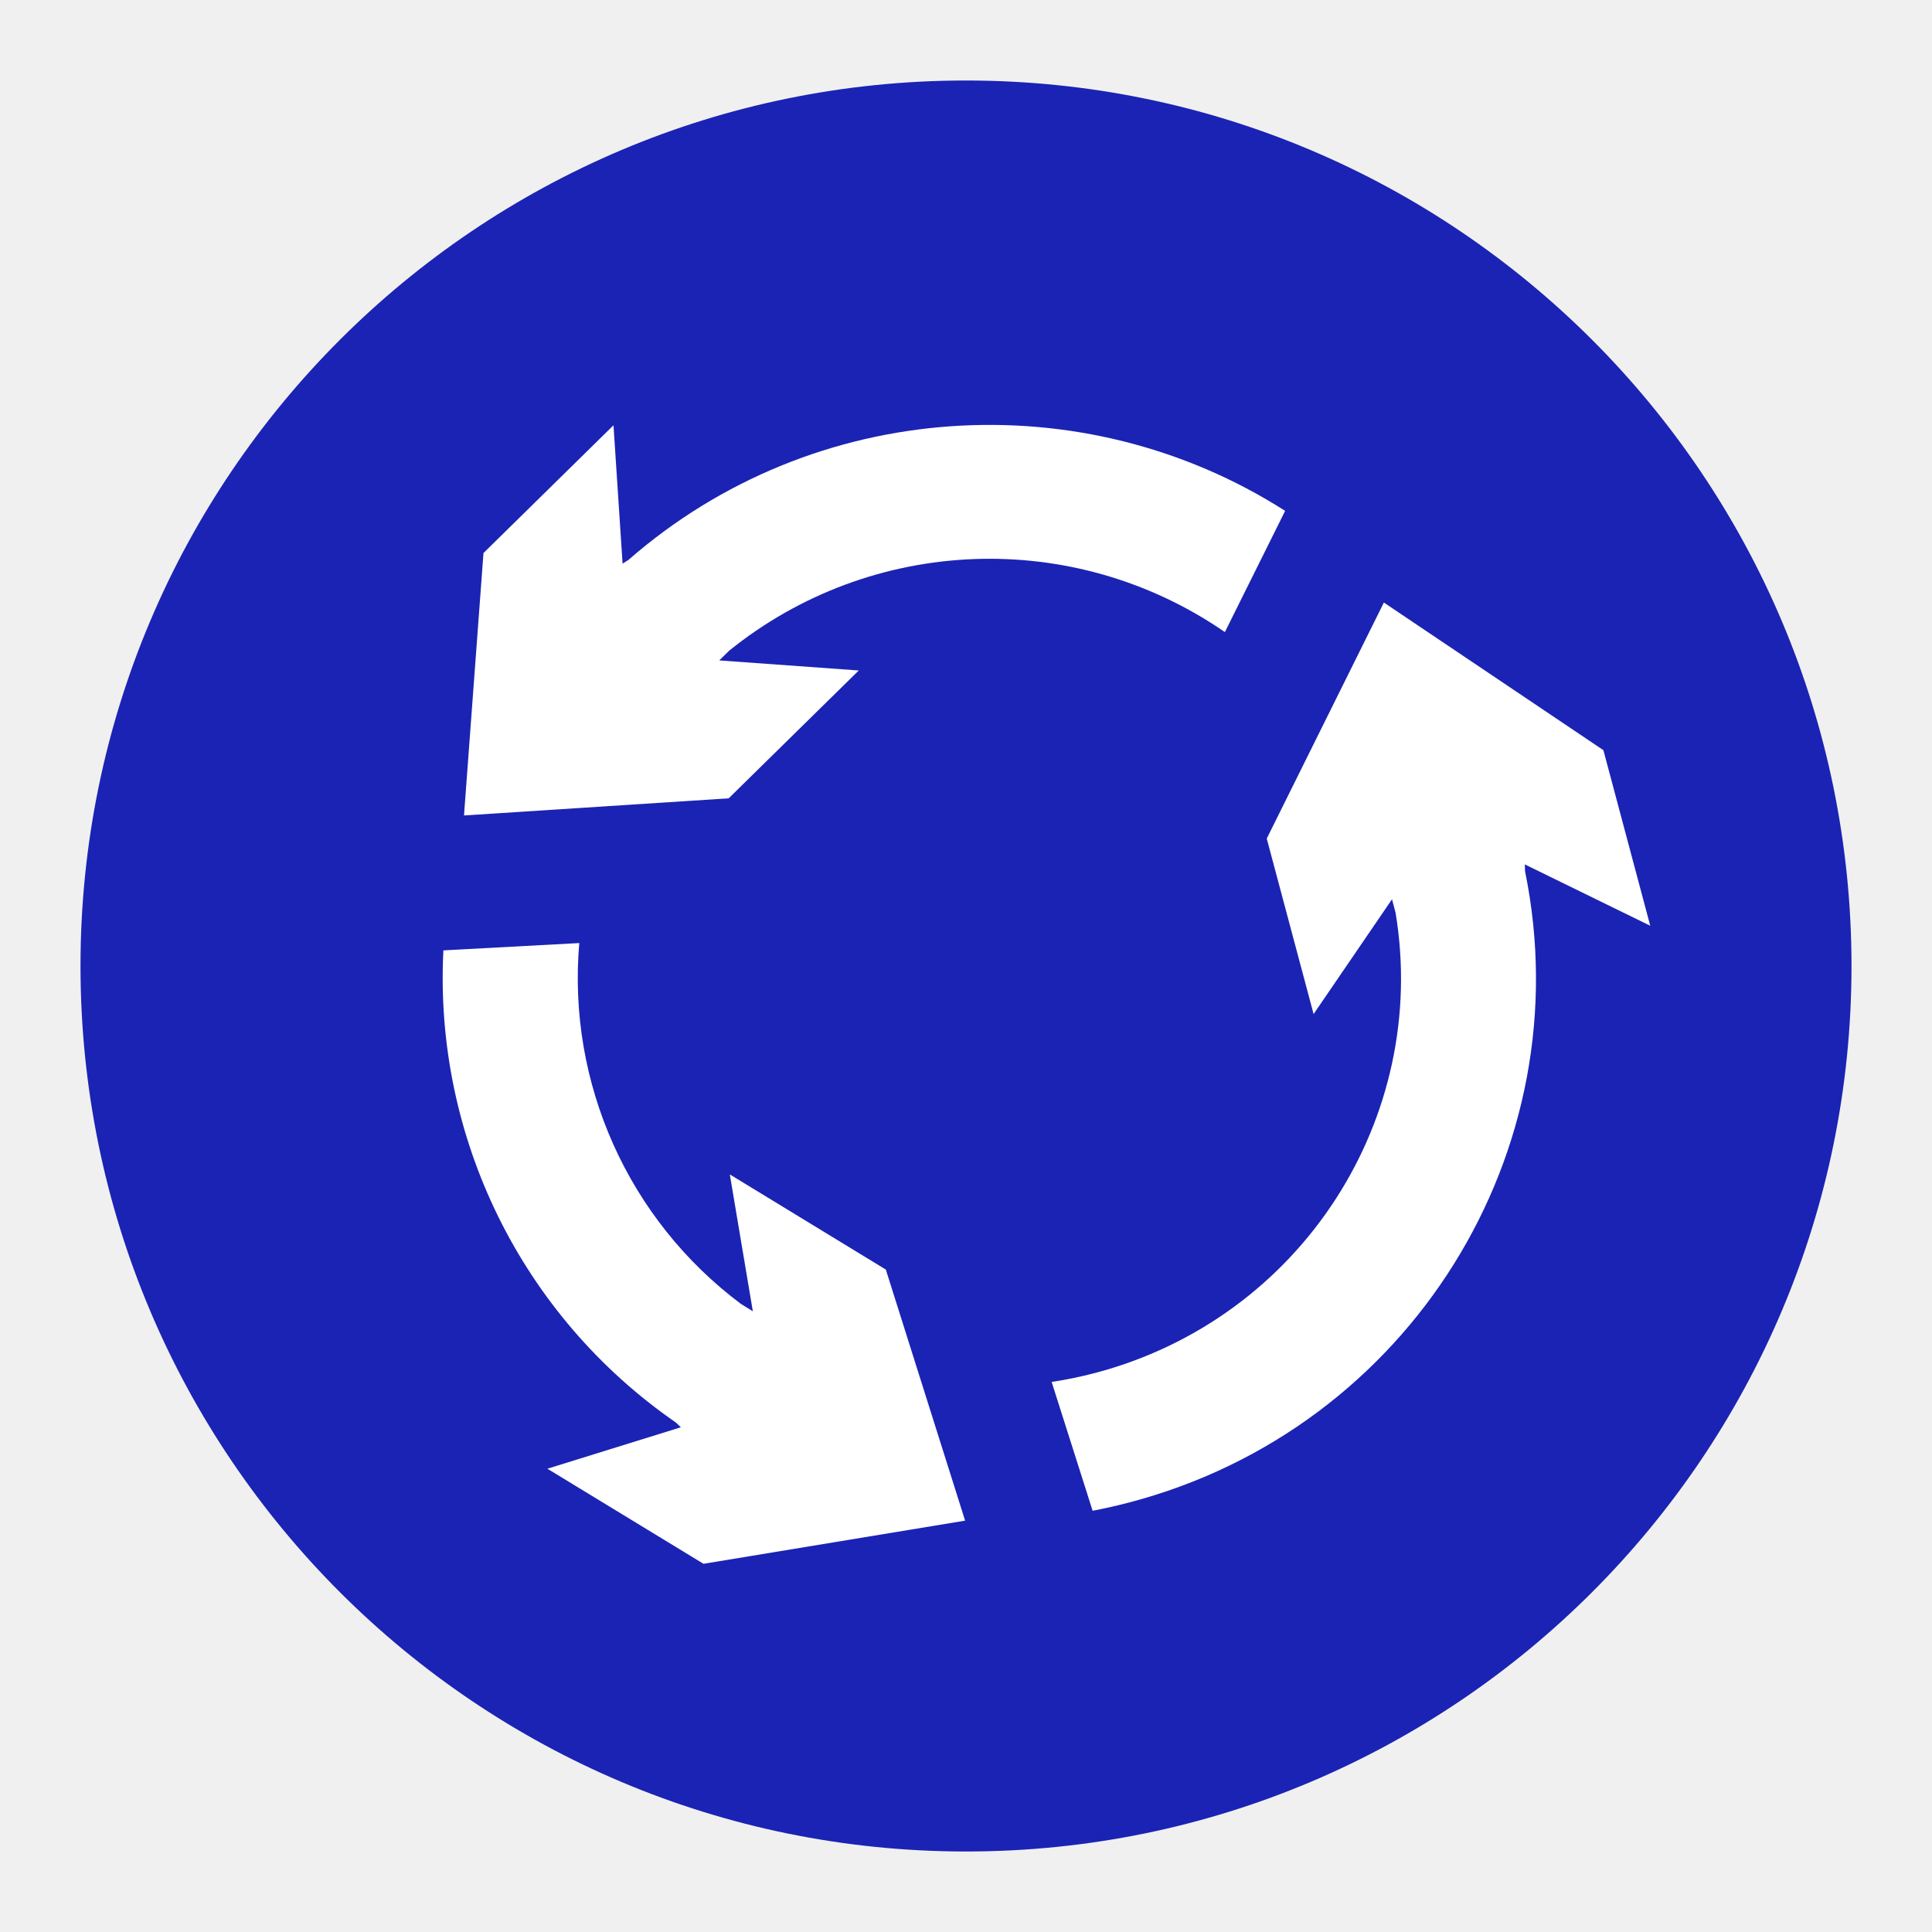
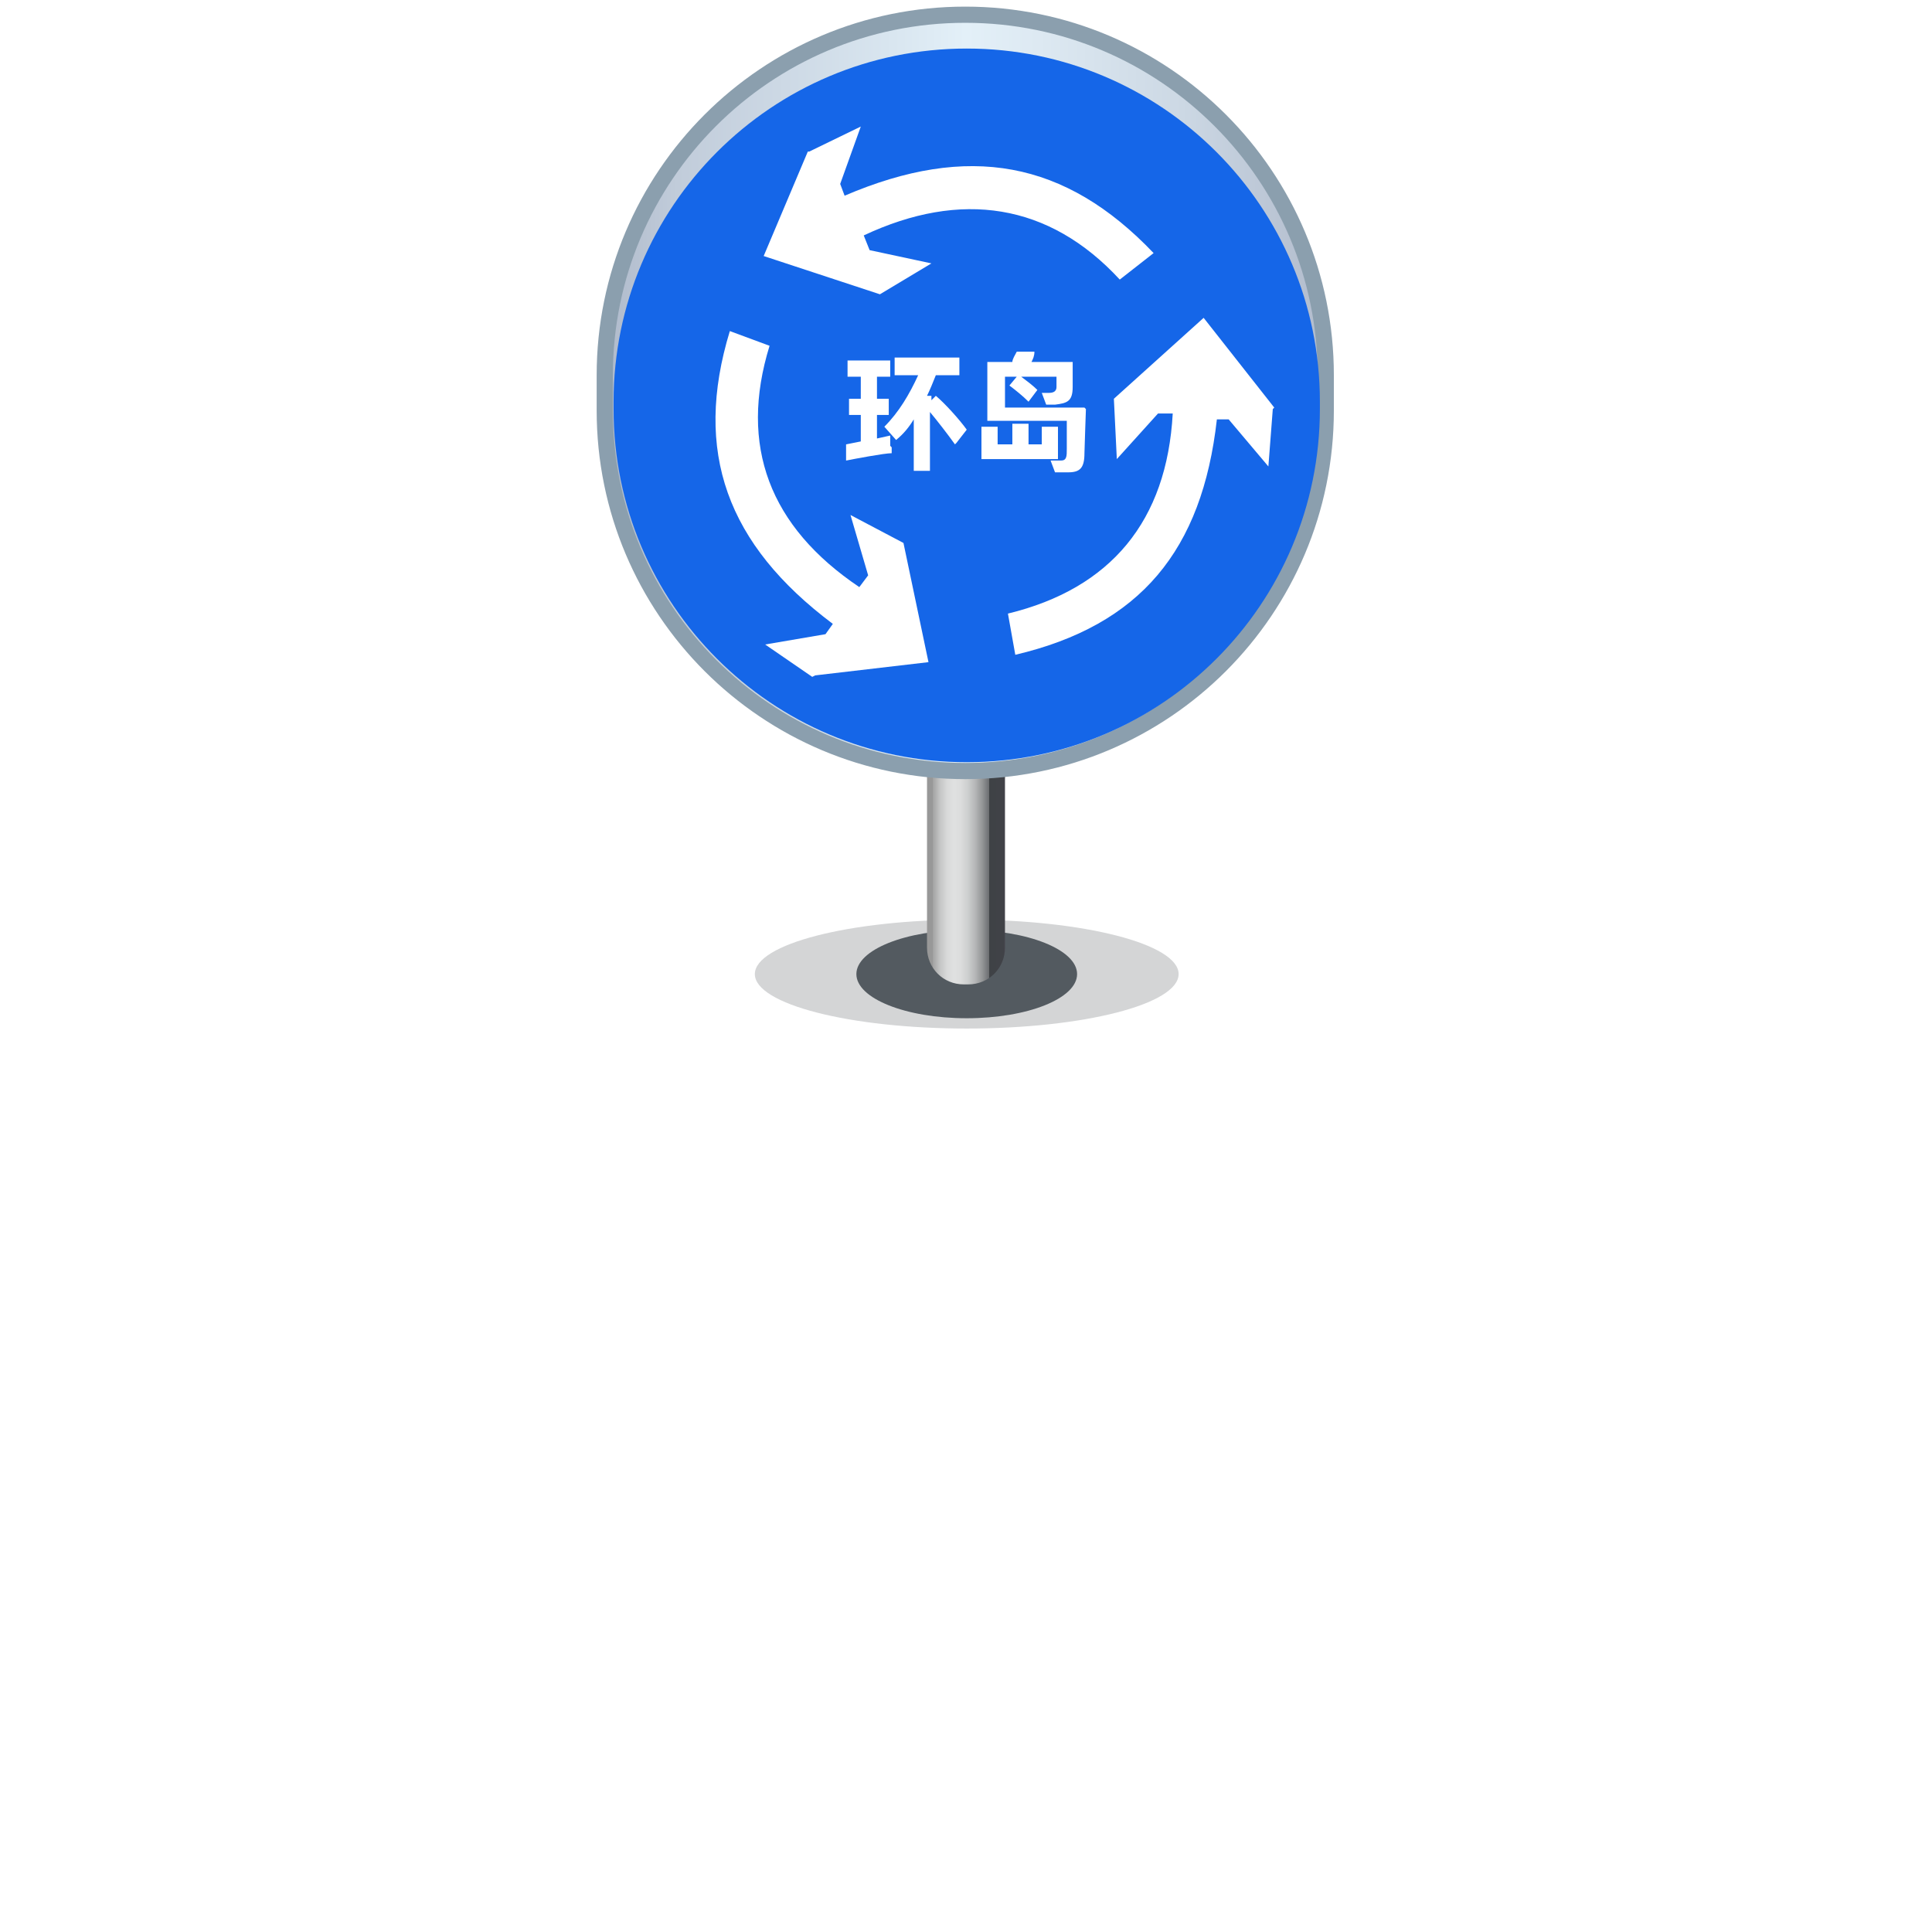
- <svg xmlns="http://www.w3.org/2000/svg" t="1692082615557" class="icon" viewBox="0 0 1024 1024" version="1.1" p-id="5694" width="80" height="80">
-   <path d="M512 512m-469.333 0a469.333 469.333 0 1 0 938.667 0 469.333 469.333 0 1 0-938.667 0Z" fill="#1b23b4" p-id="5695" data-spm-anchor-id="a313x.search_index.0.i5.4d923a81SJBtt2" class="selected" />
-   <path d="M307.029 499.84a215.723 215.723 0 0 0 85.76 191.317l6.229 3.84-12.203-72.533 82.688 50.432 42.027 133.077-138.667 22.869L290.133 778.453l70.741-21.973-2.645-2.517a286.421 286.421 0 0 1-123.221-250.24l71.979-3.883z m426.453-180.48l116.352 78.251 24.832 93.056-66.475-32.512 0.128 3.669c30.251 147.925-60.8 295.424-209.792 334.507-6.485 1.707-12.928 3.157-19.413 4.395l-21.717-68.267a221.44 221.44 0 0 0 22.784-4.693c109.653-28.757 177.579-135.381 159.488-244.096l-1.877-7.04-41.557 60.843-24.832-93.013 62.08-125.099z m-52.352-48.555l-31.915 64.213a219.733 219.733 0 0 0-262.784 9.899l-5.205 5.12 73.941 5.333-68.949 67.755-140.288 9.088 10.325-139.093 68.907-67.712 4.821 73.344 3.072-1.963c98.261-85.845 240.981-94.421 348.075-26.027z" fill="#FFFFFF" p-id="5696" />
+ <svg xmlns="http://www.w3.org/2000/svg" id="b" width="131.3" height="131.3" viewBox="0 0 131.3 131.3">
+   <defs>
+     <style>.h{fill:url(#f);}.i{fill:#fff;}.j{fill:#1566e8;}.k{fill:#535a60;}.l{fill:#262d34;isolation:isolate;opacity:.2;}.m{fill:url(#g);stroke:#8b9fae;stroke-miterlimit:10;stroke-width:1.1px;}</style>
+     <linearGradient id="f" x1="63.4" y1="54.8" x2="68.2" y2="54.8" gradientUnits="userSpaceOnUse">
+       <stop offset="0" stop-color="#989898" />
+       <stop offset="0" stop-color="#a3a3a3" />
+       <stop offset=".1" stop-color="#c4c5c5" />
+       <stop offset=".2" stop-color="#d8d9d9" />
+       <stop offset=".3" stop-color="#e0e1e1" />
+       <stop offset=".4" stop-color="#dbdcdc" />
+       <stop offset=".5" stop-color="#cccece" />
+       <stop offset=".6" stop-color="#b5b6b7" />
+       <stop offset=".7" stop-color="#949697" />
+       <stop offset=".8" stop-color="#6a6c6f" />
+       <stop offset=".8" stop-color="#3f4246" />
+       <stop offset="1" stop-color="#404247" />
+       <stop offset="1" stop-color="#43434a" />
+     </linearGradient>
+     <linearGradient id="g" x1="41.1" y1="26.7" x2="90.2" y2="26.7" gradientUnits="userSpaceOnUse">
+       <stop offset="0" stop-color="#afbacb" />
+       <stop offset=".1" stop-color="#c1ccda" />
+       <stop offset=".4" stop-color="#d9e6f0" />
+       <stop offset=".5" stop-color="#e3f0f8" />
+       <stop offset=".6" stop-color="#dde9f2" />
+       <stop offset=".8" stop-color="#ccd8e4" />
+       <stop offset="1" stop-color="#b1bbcc" />
+       <stop offset="1" stop-color="#aeb8c9" />
+     </linearGradient>
+   </defs>
+   <g id="c">
+     <g>
+       <rect class="i" width="131.3" height="131.3" />
+       <g>
+         <ellipse id="d" class="l" cx="65.7" cy="66.2" rx="14.4" ry="3.7" />
+         <ellipse id="e" class="k" cx="65.7" cy="66.2" rx="7.5" ry="3" />
+         <path class="h" d="M65.7,42.6h0c1.4,0,2.6,1.2,2.6,2.6v19.2c0,1.4-1.1,2.5-2.5,2.5h-.3c-1.4,0-2.5-1.1-2.5-2.5v-19.3c0-1.4,1.2-2.6,2.6-2.6Z" />
+         <rect class="m" x="41.1" y="1" width="49" height="51.4" rx="24.5" ry="24.5" />
+         <rect class="j" x="41.7" y="3.3" width="48" height="48.5" rx="24" ry="24" />
+         <g>
+           <path class="i" d="M55,10.3l3.5-1.7-1.4,3.9,.3,.8c8.4-3.6,15-2.4,21,3.9l-2.3,1.8c-4.8-5.2-10.8-6.1-17.4-3l.4,1,4.2,.9-3.5,2.1-7.9-2.6,3-7.1Z" />
+           <path class="i" d="M55.2,46l-3.2-2.2,4.1-.7,.5-.7c-7.2-5.4-9.5-11.7-7-19.9l2.7,1c-2.1,6.8,0,12.3,6.1,16.4l.6-.8-1.2-4.1,3.6,1.9,1.7,8.1-7.7,.9Z" />
+           <path class="i" d="M86.5,27.8l-.3,3.9-2.7-3.2h-.8c-1,8.9-5.2,14-13.7,16l-.5-2.8c7-1.7,10.8-6.3,11.2-13.6h-1c0,0-2.8,3.1-2.8,3.1l-.2-4.1,6.1-5.5,4.8,6.1Z" />
+         </g>
+         <g>
+           <path class="i" d="M60.6,30.4v.4c-.5,0-2.6,.4-3.1,.5v-1.1s.5-.1,1-.2v-1.8h-.8v-1.1h.8v-1.5h-.9v-1.1h2.9v1.1h-.9v1.5h.8v1.1h-.8v1.6l.9-.2v.7Zm4.3-.2c-.5-.7-1.2-1.6-1.7-2.2v4h-1.1v-3.5c-.3,.5-.7,1-1.2,1.4l-.8-.9c1-1,1.7-2.2,2.3-3.5h-1.6v-1.2h4.4v1.2h-1.6c-.2,.5-.4,1-.6,1.4h.3v.3l.3-.3c.6,.5,1.6,1.6,2.1,2.3l-.7,.9Z" />
+           <path class="i" d="M71.8,31.2h-5.1v-2.2h1.1v1.2h1v-1.4h1.1v1.4h.9v-1.2h1.1v2.2Zm2-3.4c0,0-.1,2.8-.1,3,0,1-.3,1.3-1.1,1.3h-.9c0,0-.3-.8-.3-.8h.7c.4,0,.4-.3,.4-.8,0-.2,0-1.6,0-1.9h-5.4v-4h1.7c0-.2,.2-.5,.3-.7h1.2c0,.3-.1,.5-.2,.7h2.8c0,.4,0,1.4,0,1.7,0,1-.4,1.1-1.2,1.2h-.6c0,0-.3-.8-.3-.8h.5c.4,0,.5-.2,.5-.4s0-.5,0-.7h-2.4c.4,.3,.8,.6,1.1,.9l-.6,.8c-.4-.4-.9-.8-1.3-1.1l.5-.6h-.8v2.1h5.4Z" />
+         </g>
+       </g>
+     </g>
+   </g>
</svg>
